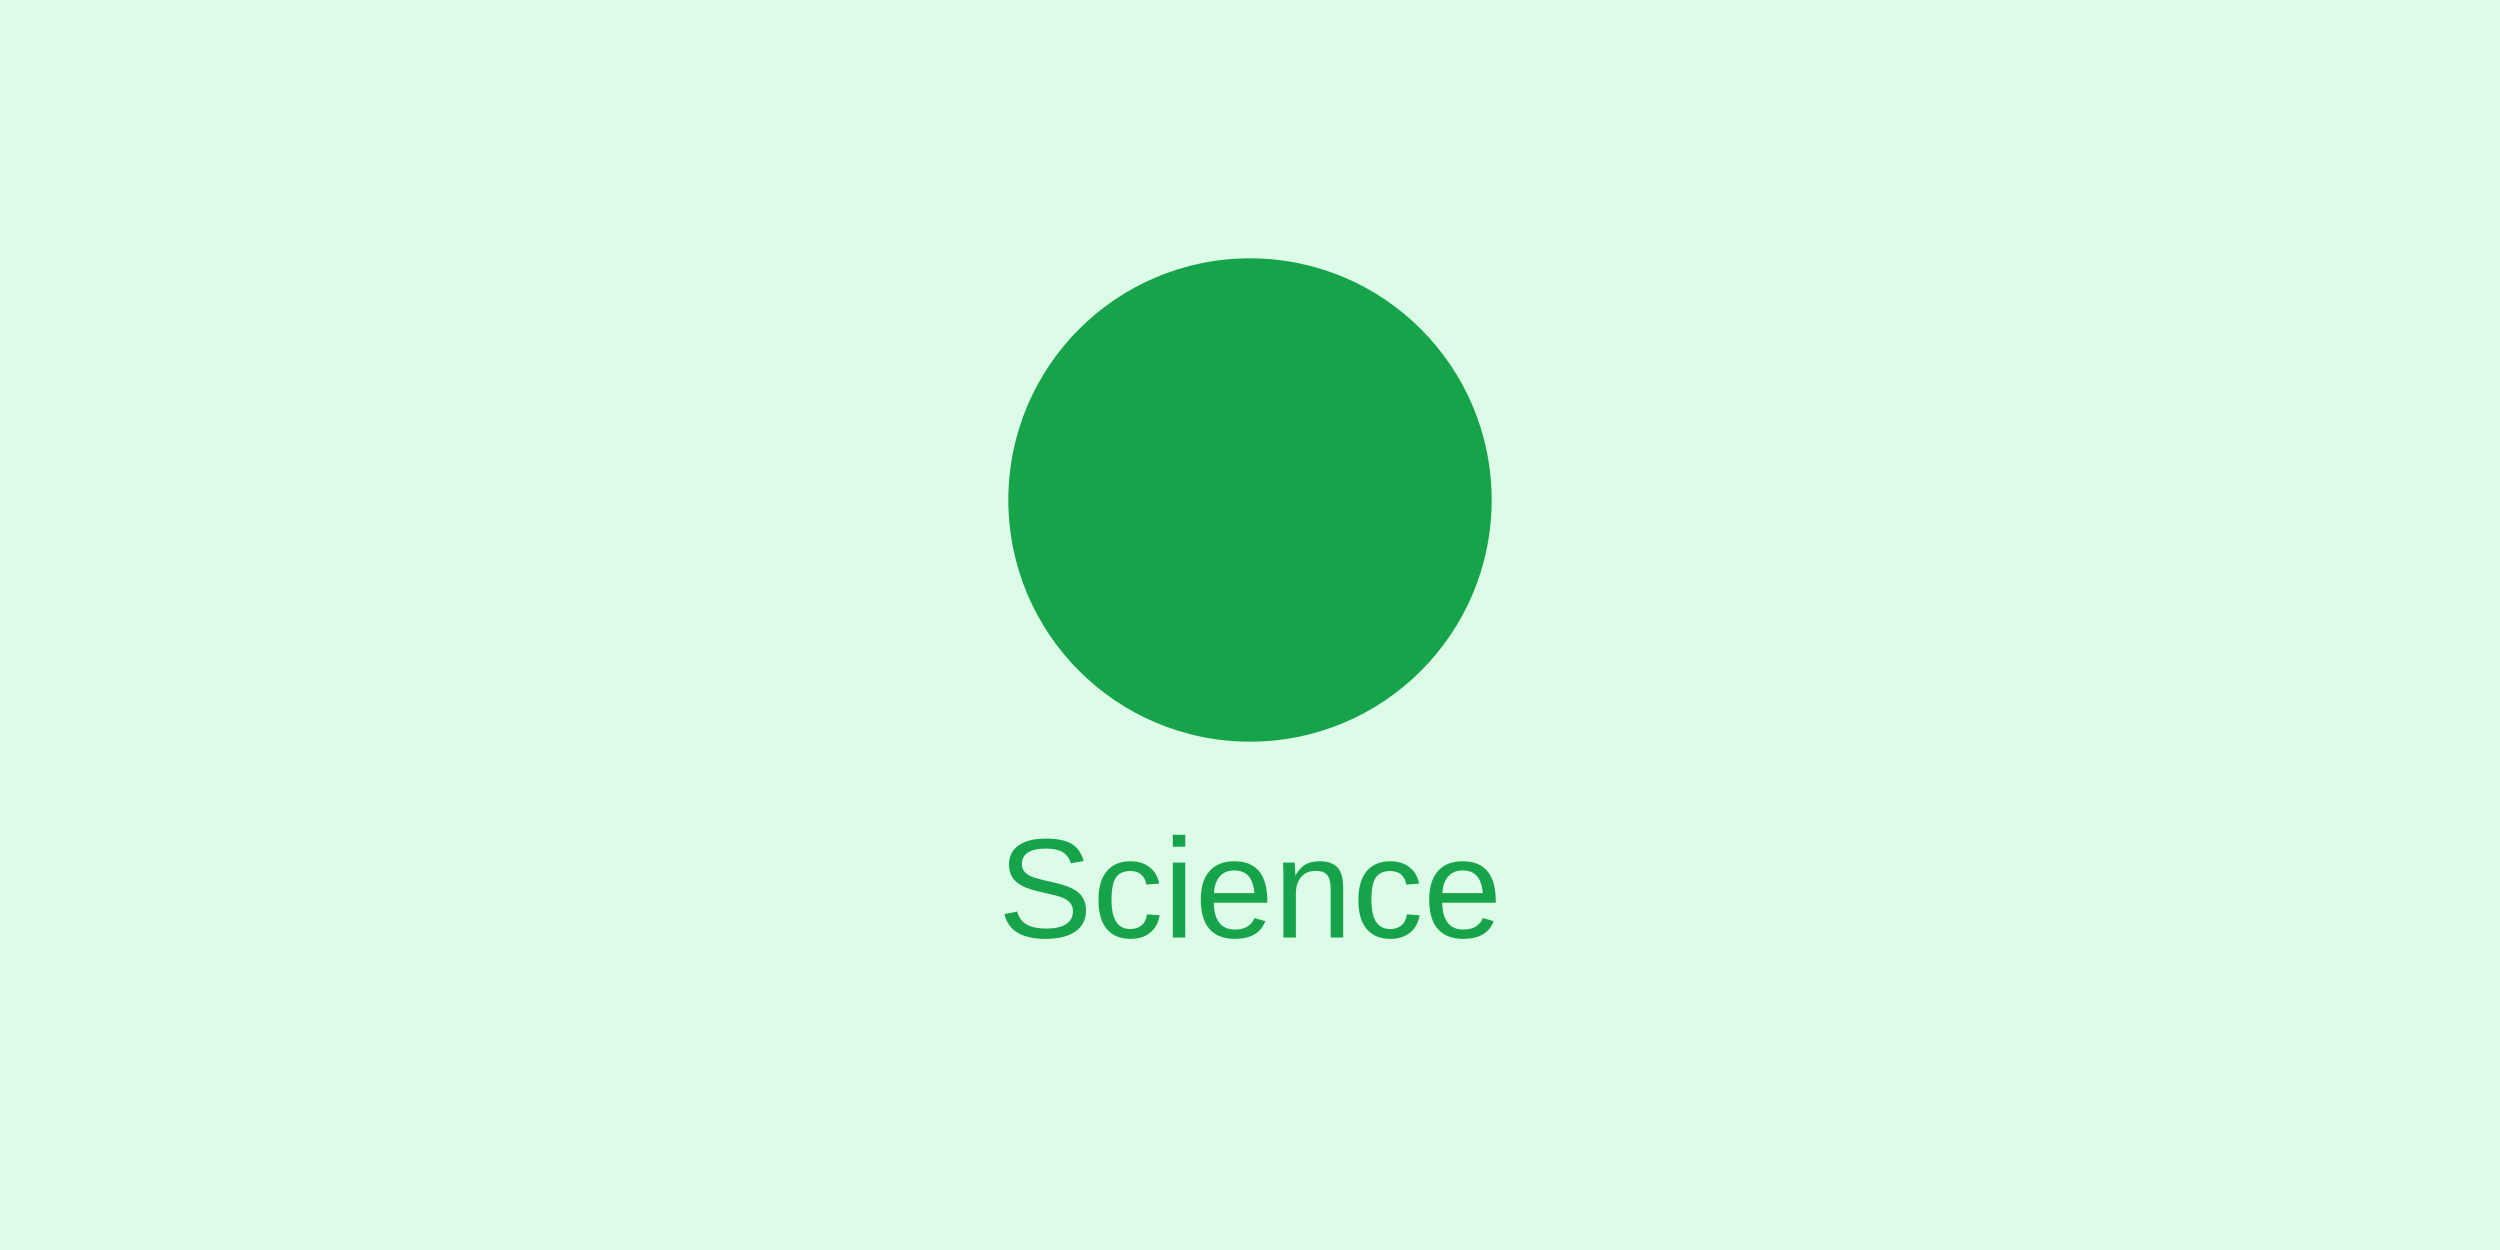
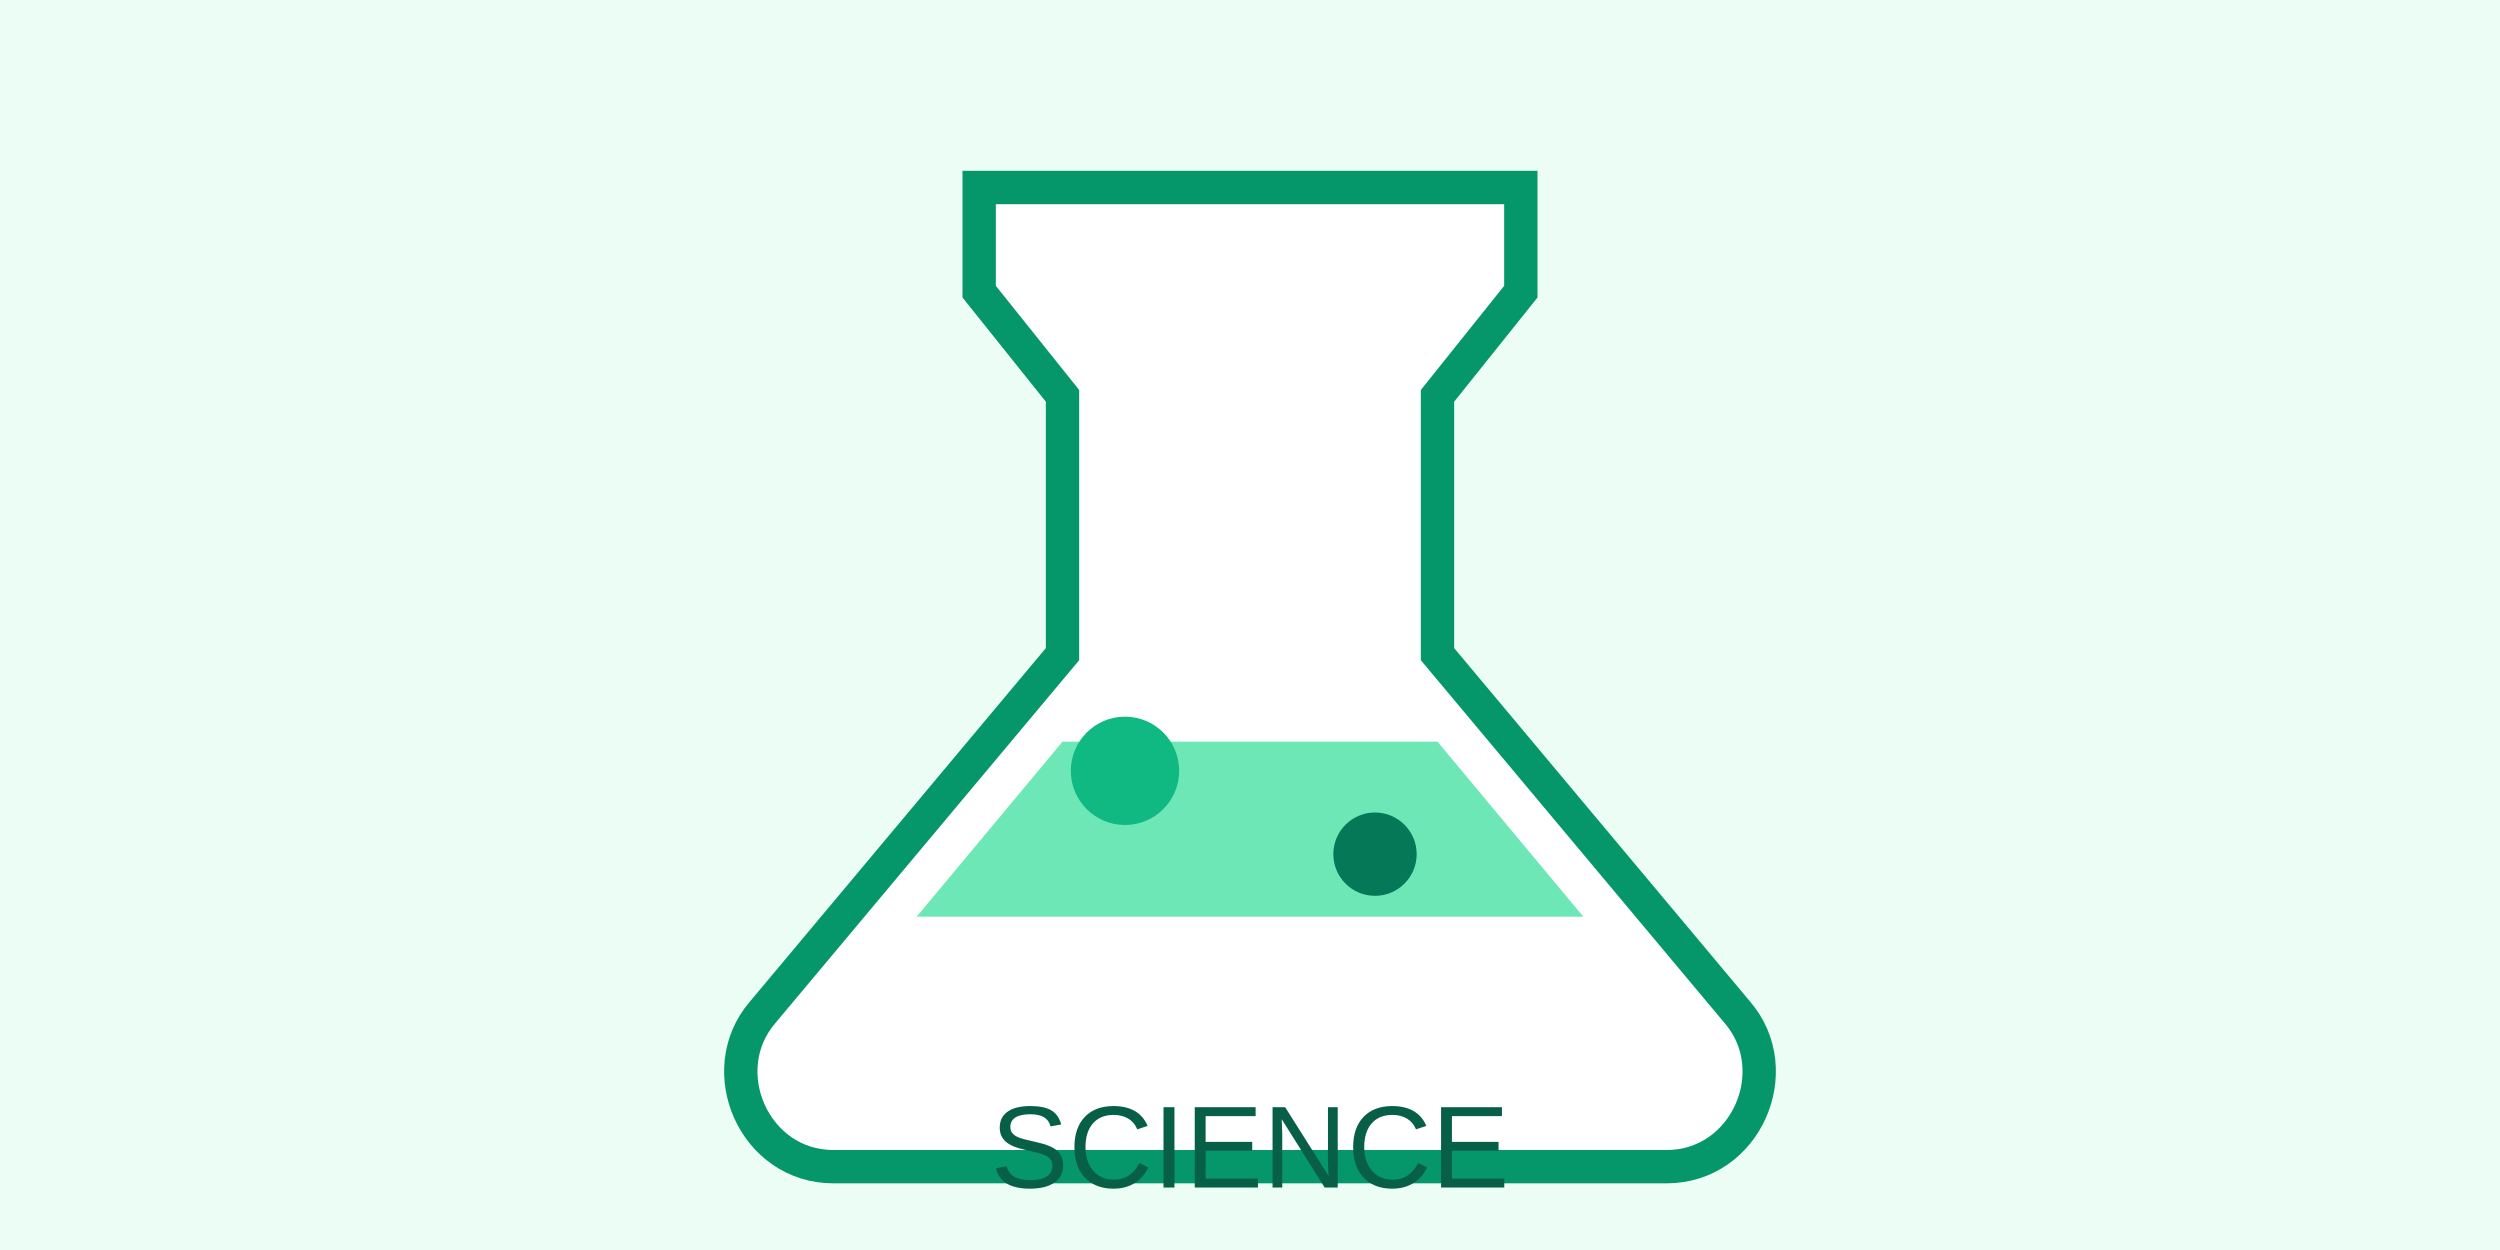
- <svg xmlns="http://www.w3.org/2000/svg" width="600" height="300" viewBox="0 0 600 300">
-   <rect width="600" height="300" fill="#dcfce7" />
-   <circle cx="300" cy="120" r="58" fill="#16a34a" />
-   <text x="300" y="225" text-anchor="middle" font-size="34" font-family="Arial, sans-serif" fill="#16a34a">Science</text>
+ <svg xmlns="http://www.w3.org/2000/svg" viewBox="0 0 600 300">
+   <rect width="600" height="300" fill="#ecfdf5" />
+   <path d="M235 45h130v25l-20 25v62l72 86c12 14 2 37-17 37H200c-19 0-29-23-17-37l72-86V95l-20-25z" fill="#fff" stroke="#059669" stroke-width="8" />
+   <path d="M220 220h160l-35-42h-90z" fill="#6ee7b7" />
+   <circle cx="270" cy="185" r="13" fill="#10b981" />
+   <circle cx="330" cy="205" r="10" fill="#047857" />
+   <text x="300" y="285" text-anchor="middle" font-family="Arial" font-size="28" fill="#065f46">SCIENCE</text>
</svg>
